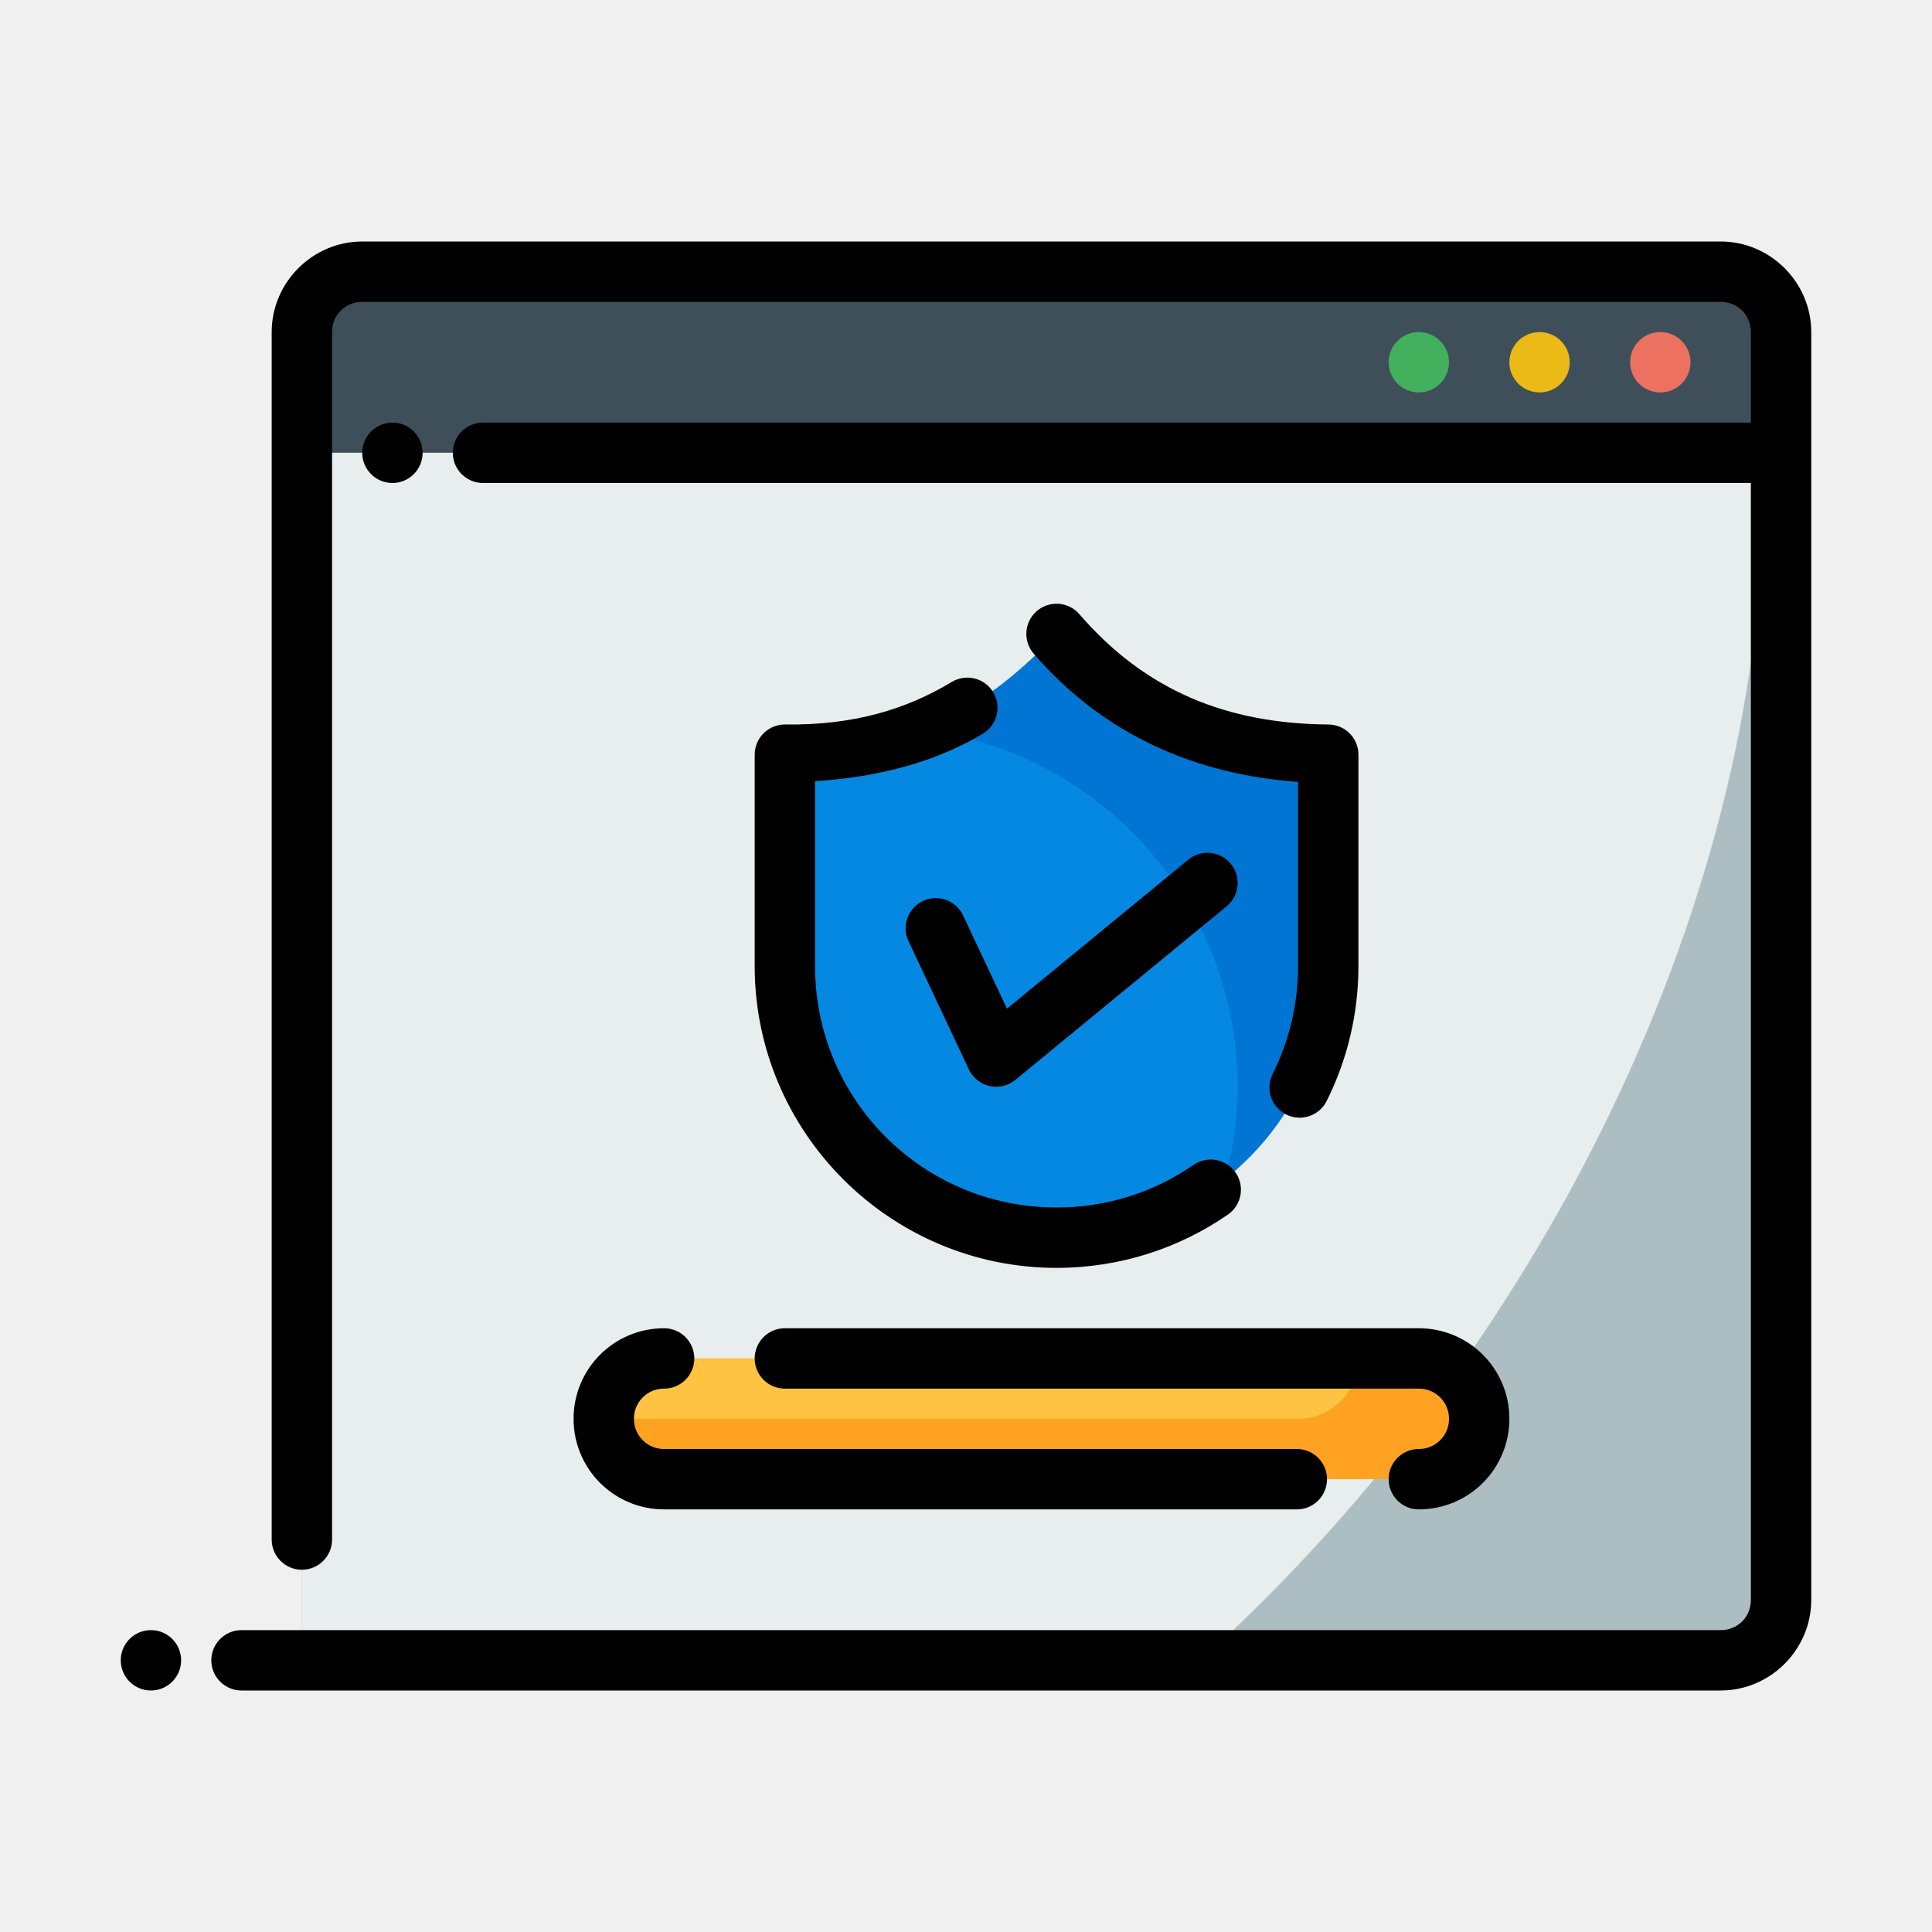
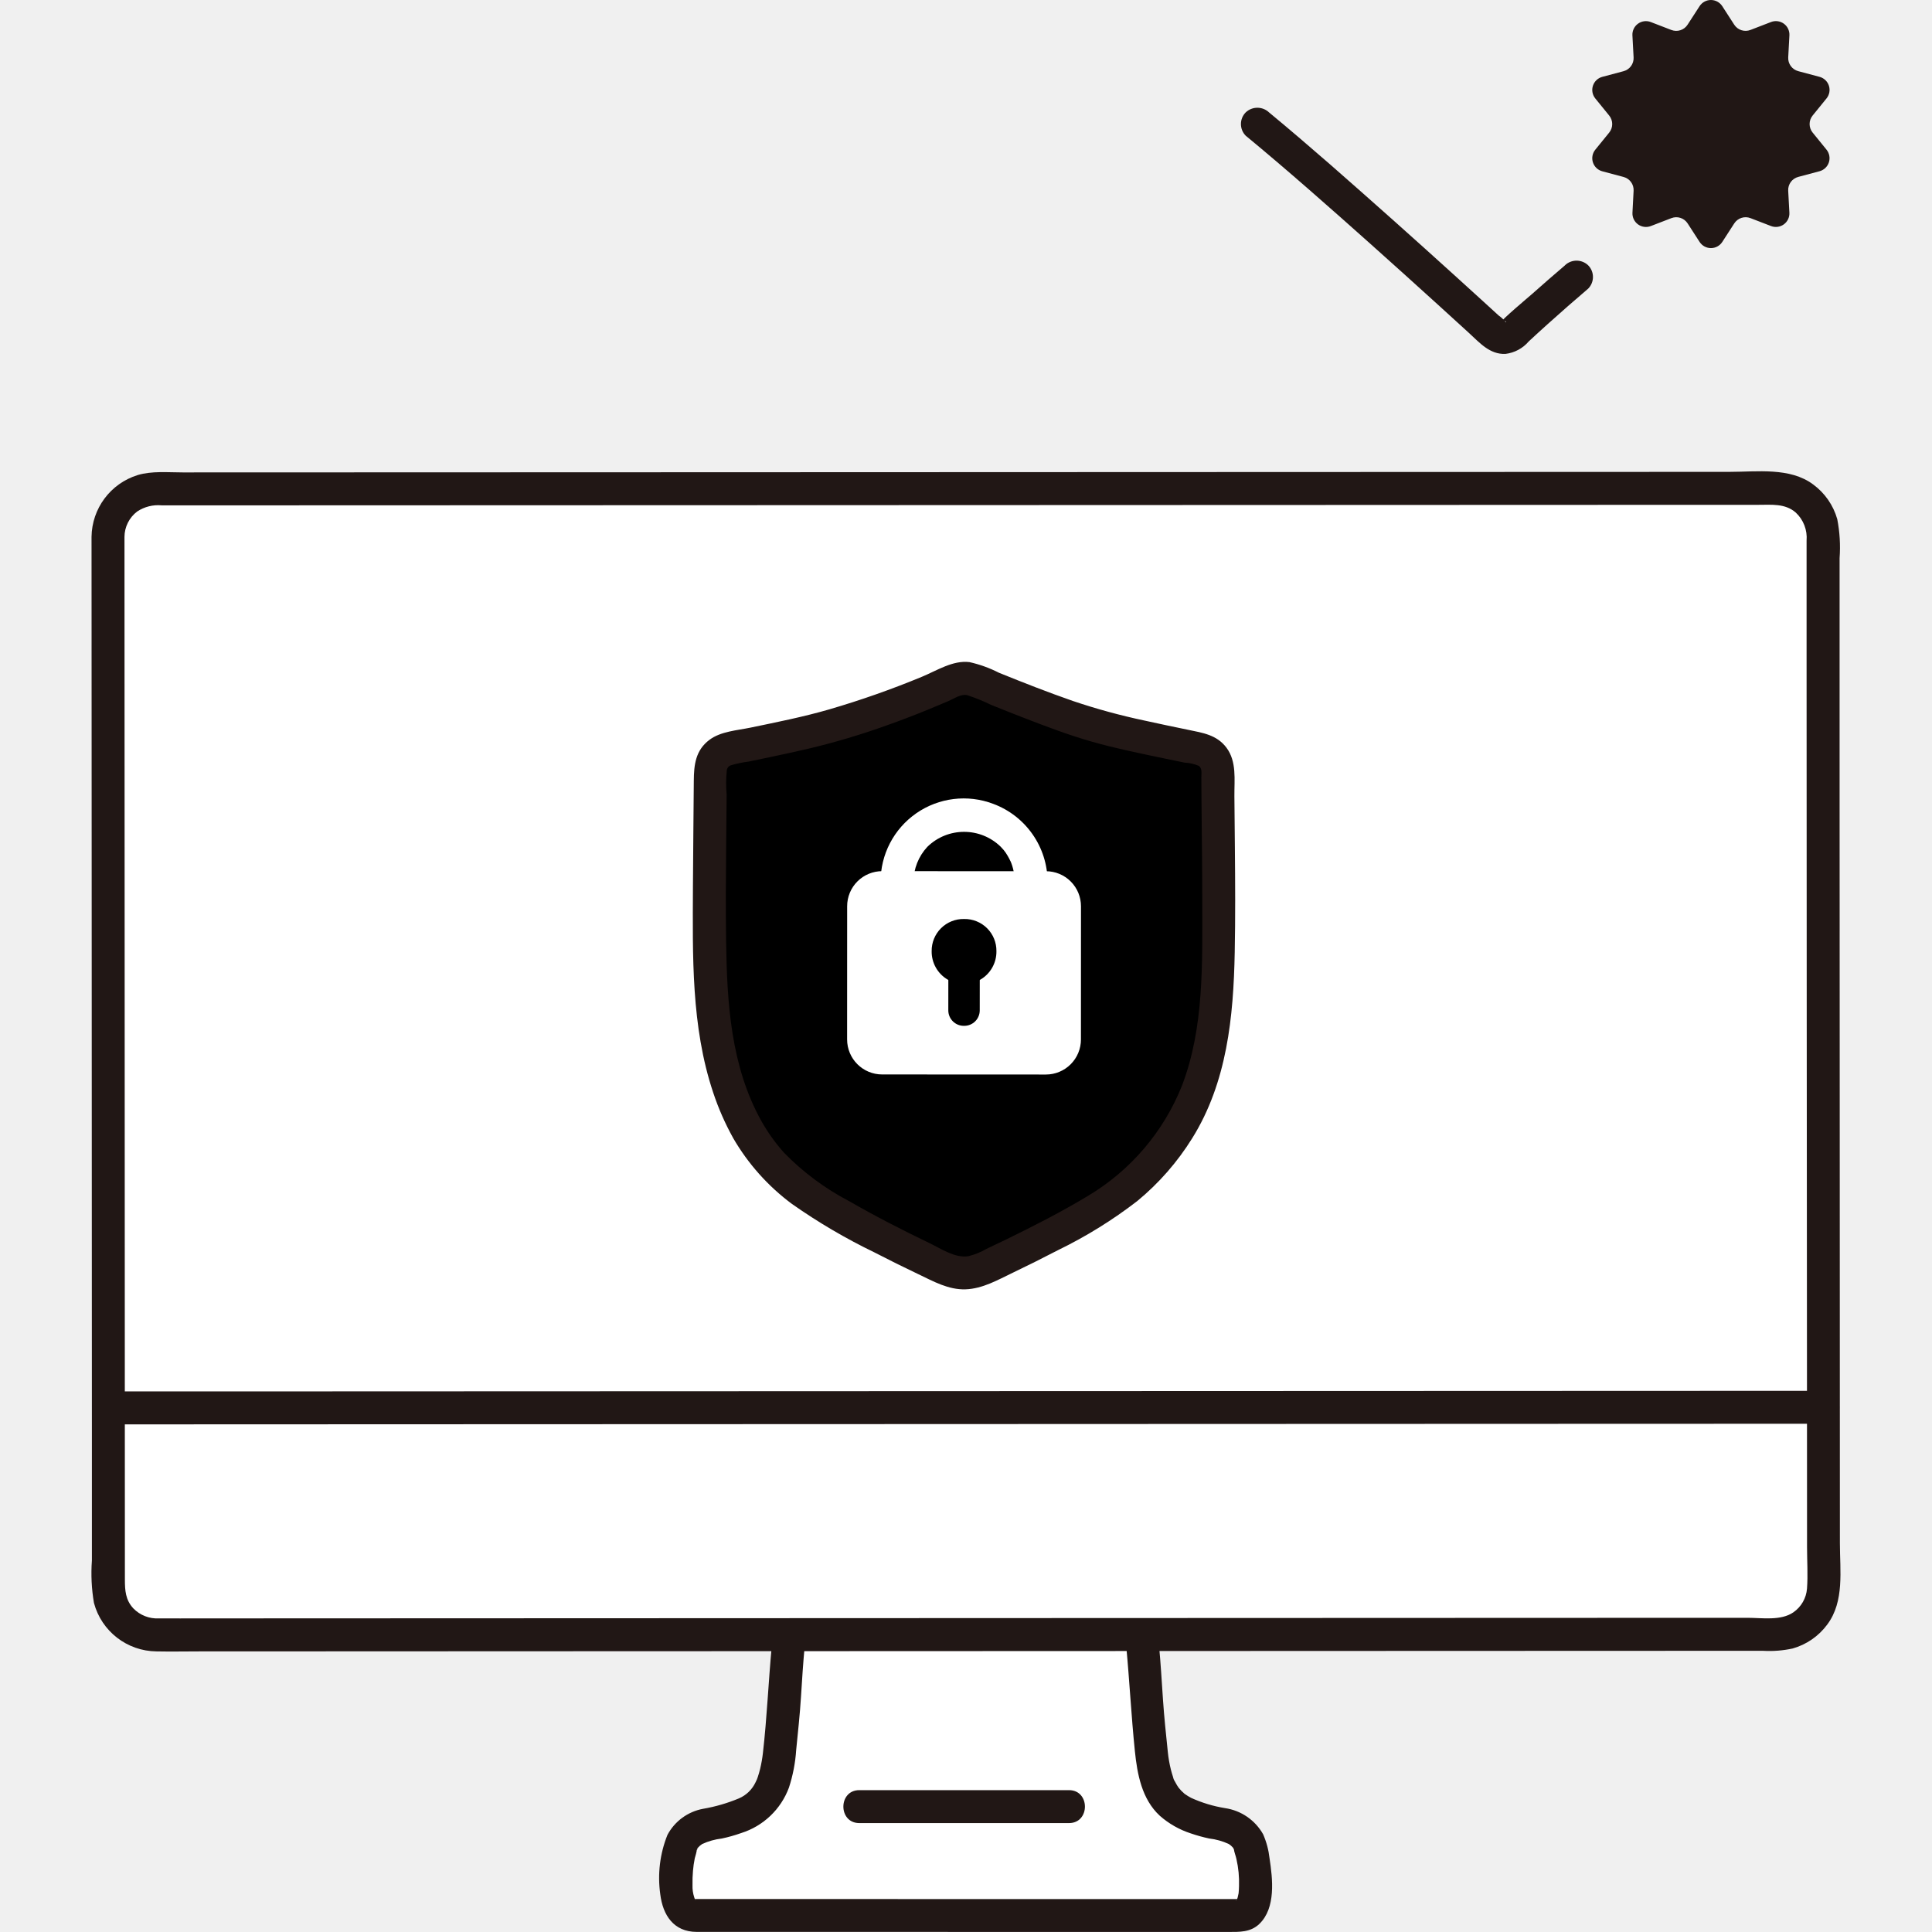
- <svg xmlns="http://www.w3.org/2000/svg" width="800px" height="800px" viewBox="0 0 64 64" id="svg5" version="1.1" xml:space="preserve">
-   <defs id="defs2" />
-   <g id="layer1" transform="translate(-96,-288)">
-     <path d="m 106,297 h 49 v 6 h -49 z" id="path26939" style="fill:#3e4f59;fill-opacity:1;fill-rule:evenodd;stroke-width:2;stroke-linecap:round;stroke-linejoin:round;stroke-miterlimit:4.1" />
-     <path d="m 106,303 h 49 v 40 h -49 z" id="path26941" style="fill:#acbec2;fill-opacity:1;fill-rule:evenodd;stroke-width:2;stroke-linecap:round;stroke-linejoin:round;stroke-miterlimit:4.1" />
-     <path d="m 106,303 v 40 h 29.77 a 28.484,41.393 35.599 0 0 18.625,-40 z" id="path26943" style="fill:#e8edee;fill-opacity:1;fill-rule:evenodd;stroke:none;stroke-width:2;stroke-linecap:round;stroke-linejoin:round;stroke-miterlimit:4.1" />
-     <path d="m 108,296 c -1.645,0 -3,1.355 -3,3 v 40 c 0,0.552 0.448,1 1,1 0.552,0 1,-0.448 1,-1 v -40 c 0,-0.564 0.436,-1 1,-1 h 45 c 0.564,0 1,0.436 1,1 v 3 h -42 c -0.552,0 -1,0.448 -1,1 0,0.552 0.448,1 1,1 h 42 v 37 c 0,0.564 -0.436,1 -1,1 h -49 c -0.552,0 -1,0.448 -1,1 0,0.552 0.448,1 1,1 h 49 c 1.645,0 3,-1.355 3,-3 0,-14 0,-28 0,-42 0,-1.645 -1.355,-3 -3,-3 z" id="path26945" style="color:#000000;fill:#000000;fill-rule:evenodd;stroke-linecap:round;stroke-linejoin:round;stroke-miterlimit:4.1" />
-     <path d="m 151,299 c -0.552,0 -1,0.448 -1,1 0,0.552 0.448,1 1,1 0.552,0 1,-0.448 1,-1 0,-0.552 -0.448,-1 -1,-1 z" id="path26947" style="color:#000000;fill:#ed7161;fill-opacity:1;fill-rule:evenodd;stroke-linecap:round;stroke-linejoin:round;stroke-miterlimit:4.1;-inkscape-stroke:none" />
-     <path d="m 147,299 c -0.552,0 -1,0.448 -1,1 0,0.552 0.448,1 1,1 0.552,0 1,-0.448 1,-1 0,-0.552 -0.448,-1 -1,-1 z" id="path26949" style="color:#000000;fill:#ecba16;fill-opacity:1;fill-rule:evenodd;stroke-linecap:round;stroke-linejoin:round;stroke-miterlimit:4.1;-inkscape-stroke:none" />
-     <path d="m 143,299 c -0.552,0 -1,0.448 -1,1 0,0.552 0.448,1 1,1 0.552,0 1,-0.448 1,-1 0,-0.552 -0.448,-1 -1,-1 z" id="path26951" style="color:#000000;fill:#42b05c;fill-opacity:1;fill-rule:evenodd;stroke-linecap:round;stroke-linejoin:round;stroke-miterlimit:4.1;-inkscape-stroke:none" />
-     <path d="m 101,342 a 1,1 0 0 0 -1,1 1,1 0 0 0 1,1 1,1 0 0 0 1,-1 1,1 0 0 0 -1,-1 z" id="path26953" style="color:#000000;fill:#000000;fill-rule:evenodd;stroke-linecap:round;stroke-linejoin:round;stroke-miterlimit:4.1;-inkscape-stroke:none" />
-     <path d="m 109,302 c -0.552,0 -1,0.448 -1,1 0,0.552 0.448,1 1,1 0.552,0 1,-0.448 1,-1 0,-0.552 -0.448,-1 -1,-1 z" id="path26955" style="color:#000000;fill:#000000;fill-rule:evenodd;stroke-linecap:round;stroke-linejoin:round;stroke-miterlimit:4.1;-inkscape-stroke:none" />
-     <path d="m 122,313 c 4.142,0.052 6.813,-1.681 9,-4 2.387,2.764 5.44,3.973 9,4 V 320 c 0,4.971 -4.029,9 -9,9 -4.971,0 -9,-4.029 -9,-9 z" id="rect2124" style="fill:#0075d3;fill-opacity:1;fill-rule:evenodd;stroke:none;stroke-width:2;stroke-linecap:round;stroke-linejoin:round;stroke-miterlimit:4.1" />
-     <path d="M 126.59,312.176 C 125.278,312.715 123.775,313.022 122,313 v 7 c 0,4.971 4.029,9 9,9 2.11,0 4.049,-0.727 5.584,-1.943 A 11.924,11.924 0 0 0 137,324 11.924,11.924 0 0 0 126.59,312.176 Z" id="path13285" style="fill:#0588e2;fill-opacity:1;fill-rule:evenodd;stroke-width:2;stroke-linecap:round;stroke-linejoin:round;stroke-miterlimit:4.1" />
-     <path d="m 135.365,316.477 -6.008,4.936 -1.453,-3.088 a 1,1 0 0 0 -1.33,-0.479 1,1 0 0 0 -0.479,1.33 l 2,4.25 a 1,1 0 0 0 1.539,0.348 l 7,-5.75 a 1,1 0 0 0 0.139,-1.408 1,1 0 0 0 -1.408,-0.139 z" id="path32473" style="color:#000000;fill:#000000;fill-rule:evenodd;stroke-linecap:round;stroke-linejoin:round;stroke-miterlimit:4.1;-inkscape-stroke:none" />
-     <path d="m 118,333 h 25 c 1.108,0 2,0.892 2,2 0,1.108 -0.892,2 -2,2 h -25 c -1.108,0 -2,-0.892 -2,-2 0,-1.108 0.892,-2 2,-2 z" id="rect2092" style="fill:#ffa221;fill-opacity:1;fill-rule:evenodd;stroke:none;stroke-width:2;stroke-linecap:round;stroke-linejoin:round;stroke-miterlimit:4.1" />
-     <path d="m 118,333 c -1.108,0 -2,0.892 -2,2 h 23 c 1.108,0 2,-0.892 2,-2 z" id="path13457" style="fill:#ffc343;fill-opacity:1;fill-rule:evenodd;stroke:none;stroke-width:2;stroke-linecap:round;stroke-linejoin:round;stroke-miterlimit:4.1" />
-     <path d="m 138.959,337 h -20.959 c -1.108,0 -2,-0.892 -2,-2 0,-1.108 0.892,-2 2,-2 M 122,333 h 21 c 1.108,0 2,0.892 2,2 0,1.108 -0.892,2 -2,2" id="path17681" style="fill:none;fill-rule:evenodd;stroke:#000000;stroke-width:2;stroke-linecap:round;stroke-linejoin:round;stroke-miterlimit:4.1;stroke-opacity:1" />
-     <path d="m 130.346,308.242 a 1,1 0 0 0 -0.104,1.412 c 2.337,2.706 5.382,4.004 8.758,4.248 V 320 c 0,1.289 -0.303,2.5 -0.842,3.576 a 1,1 0 0 0 0.445,1.342 1,1 0 0 0 1.344,-0.445 C 140.621,323.127 141,321.604 141,320 v -7 a 1,1 0 0 0 -0.992,-1 c -3.338,-0.026 -6.047,-1.101 -8.252,-3.654 a 1,1 0 0 0 -1.41,-0.104 z m -2.816,2.348 c -1.486,0.894 -3.22,1.439 -5.518,1.41 A 1,1 0 0 0 121,313 v 7 c 0,5.511 4.489,10 10,10 2.102,0 4.062,-0.651 5.674,-1.764 a 1,1 0 0 0 0.256,-1.393 1,1 0 0 0 -1.393,-0.254 C 134.247,327.48 132.69,328 131,328 c -4.43,0 -8,-3.57 -8,-8 v -6.123 c 2.153,-0.134 4.032,-0.654 5.561,-1.574 a 1,1 0 0 0 0.34,-1.373 1,1 0 0 0 -1.371,-0.34 z" id="path18430" style="color:#000000;fill:#000000;fill-rule:evenodd;stroke-linecap:round;stroke-linejoin:round;stroke-miterlimit:4.1;-inkscape-stroke:none" />
+ <svg xmlns="http://www.w3.org/2000/svg" viewBox="-13.34 0 281.561 281.561" fill="#000000">
+   <g id="SVGRepo_bgCarrier" stroke-width="0" />
+   <g id="SVGRepo_tracerCarrier" stroke-linecap="round" stroke-linejoin="round" />
+   <g id="SVGRepo_iconCarrier">
+     <defs>
+       <style>.a{fill:#ffffff;}.b{fill:#FFF;}.c{fill:#211715;}.d{fill:#000;}</style>
+     </defs>
+     <path class="a" d="M95.922,279.146H87.715c-3.885,0-2.31-9.21-1.666-10.6s1.919-2.289,4.125-2.708c7.644-1.455,9.537-4,10.172-11.311.272-3.135.553-5.08.707-8.2.108-2.181.3-4.635.651-8.093l51.325-.02c.347,3.469.543,5.928.651,8.113.154,3.123.436,5.068.708,8.2.634,7.313,2.527,9.856,10.171,11.311,2.207.419,3.481,1.314,4.125,2.708s2.35,10.62-1.427,10.62Z" />
+     <path class="a" d="M248.2,71.768a7,7,0,0,1,4.144,6.391c.013,33.76.033,83.9.05,126.929-6.564,0-219.592.081-249.946.091q0-3.472,0-7.018C2.432,156.8,2.414,110.206,2.4,78.249a6.993,6.993,0,0,1,6.991-7c45.586-.014,201.048-.072,235.956-.085A6.974,6.974,0,0,1,248.2,71.768Z" />
+     <path class="b" d="M7.185,237.887a6.994,6.994,0,0,1-4.724-6.618c0-8.231-.006-17-.01-26.089,3.94,0,242.949-.092,249.947-.092,0,9.085.006,17.854.009,26.086a6.99,6.99,0,0,1-6.991,7c-48.039.016-187.11.07-235.96.09A6.965,6.965,0,0,1,7.185,237.887Z" />
+     <path class="c" d="M2.451,207.58l7.432,0,18.254-.007,26.579-.01,32.107-.012,35.112-.013,35.515-.014,33.428-.012,28.494-.011,21.079-.007,11.065,0h.882c3.088,0,3.093-4.8,0-4.8l-8.24,0-18.886.007-27.04.01-32.389.012-35.221.013-35.449.014-33.187.012-28.077.011-20.489.007-10.3,0h-.67c-3.088,0-3.093,4.8,0,4.8Z" />
+     <path class="c" d="M150.786,239.832c.483,5.117.742,10.247,1.265,15.362.345,3.372,1.017,7.007,3.625,9.419a12.784,12.784,0,0,0,4.522,2.577,22.736,22.736,0,0,0,2.686.745,9.308,9.308,0,0,1,2.85.8,2.73,2.73,0,0,1,.606.522c.109.154.164.348.272.5-.034-.048-.17-.62-.138-.307.049.479.279.994.377,1.472a15.286,15.286,0,0,1,.377,3.95c-.007.358-.024.716-.064,1.072-.044.4.068-.343-.01.032-.036.175-.079.347-.116.521a3.192,3.192,0,0,1-.119.386c.17-.479.047-.151.015-.054l-.089.155c-.123.183-.128.193-.015.032-.017-.043-.061-.048.19-.182-.346.185.749-.045.206-.068-.047,0-.1,0-.143,0-.171,0-.342,0-.513,0h-3.519l-13.7,0-37.889-.008-15.867,0h-7.01c-.193,0-.386,0-.579,0-.081,0-.164,0-.245,0-.382.015-.019.076.155.068-.083,0,.443.258.092.071-.451-.242.3.11,0,0-.072-.026-.276-.572-.049-.022a2.858,2.858,0,0,1-.13-.385,5.031,5.031,0,0,1-.245-1.745,18.725,18.725,0,0,1,.068-2.105c.012-.143.142-1.193.079-.771q.078-.523.179-1.042a13.431,13.431,0,0,0,.345-1.372c.014-.176.361-.4-.139.307.108-.152.162-.344.271-.5a2.9,2.9,0,0,1,.607-.522,9.356,9.356,0,0,1,2.85-.8,22.166,22.166,0,0,0,2.816-.793,10.91,10.91,0,0,0,6.978-6.634,22.347,22.347,0,0,0,1.055-5.481c.254-2.582.541-5.168.7-7.758.154-2.483.313-4.96.546-7.437a2.417,2.417,0,0,0-2.4-2.4,2.452,2.452,0,0,0-2.4,2.4c-.493,5.226-.7,10.47-1.3,15.687a19.217,19.217,0,0,1-.4,2.262c-.1.414-.222.819-.354,1.223-.049.151-.106.305-.166.451.167-.4-.128.245-.139.265a4.743,4.743,0,0,1-2.424,2.361,24.17,24.17,0,0,1-5.235,1.522,7.405,7.405,0,0,0-5.189,3.8,16.836,16.836,0,0,0-1.049,8.638c.373,3.075,1.964,5.49,5.3,5.5,1.3,0,2.6,0,3.906,0l14.4,0,39.193.008,15.355,0h4.625c1.615,0,3.232.062,4.512-1.154,2.451-2.329,1.961-6.589,1.5-9.6a12.01,12.01,0,0,0-.932-3.481,7.637,7.637,0,0,0-5.559-3.812,19.343,19.343,0,0,1-4.938-1.495,8.911,8.911,0,0,1-.9-.552c-.39-.276-.12-.1-.045-.034-.166-.14-.327-.288-.48-.444-.107-.108-.579-.694-.319-.337a8.2,8.2,0,0,1-.625-1.037,1.628,1.628,0,0,1-.255-.615c-.117-.363-.229-.725-.322-1.1a18.187,18.187,0,0,1-.445-2.553c-.261-2.54-.534-5.088-.707-7.637-.179-2.632-.328-5.26-.576-7.887a2.466,2.466,0,0,0-2.4-2.4,2.418,2.418,0,0,0-2.4,2.4Z" />
+     <path class="c" d="M111.889,265.688h30.565c3.089,0,3.094-4.8,0-4.8H111.889c-3.089,0-3.094,4.8,0,4.8Z" />
+     <path class="c" d="M0,78.249Q.01,102.334.02,126.421q.01,27.481.022,54.963.006,13.5.011,27,0,6.423,0,12.846l0,6.194a25.636,25.636,0,0,0,.3,6.186,9.523,9.523,0,0,0,9.1,7.057c2.065.043,4.137,0,6.2,0l14.675-.006,36.541-.015,42.552-.016,44.264-.017,41.681-.016,34.8-.013,13.478,0a15.92,15.92,0,0,0,4.263-.339,9.477,9.477,0,0,0,5.061-3.508c2.51-3.366,1.831-7.876,1.83-11.825l-.021-53.27q-.011-27.237-.022-54.473L254.753,92.5q0-5.577,0-11.152a21.542,21.542,0,0,0-.339-5.69A9.483,9.483,0,0,0,250.9,70.6c-3.381-2.523-8.162-1.834-12.168-1.833l-11.552.005-30.894.011-38.016.014-41.223.015-40.515.015-35.891.012-27.353.009c-2.14,0-4.49-.234-6.555.384A9.555,9.555,0,0,0,0,78.249c-.075,3.09,4.726,3.089,4.8,0A4.684,4.684,0,0,1,6.659,74.54a5.53,5.53,0,0,1,3.55-.894h5.284l12.7,0,32.178-.011,38.242-.013,40.764-.015,39.264-.014,34.223-.013,25.559-.009,4.512,0c1.9,0,3.877-.224,5.424,1.121a5.015,5.015,0,0,1,1.584,4.106l0,5.179q0,5.595,0,11.19.009,25.431.02,50.86L250,200.241q0,12.61.01,25.221c0,2,.143,4.064-.006,6.061a4.633,4.633,0,0,1-1.985,3.449c-1.83,1.263-4.553.8-6.676.8l-30.113.01-38.488.015-42.976.016-43.063.017-39.252.015-31.385.013c-2.084,0-4.169.012-6.253,0A4.833,4.833,0,0,1,6.093,234.4c-1.146-1.229-1.232-2.629-1.232-4.226q0-12.495-.01-24.991L4.83,151.355,4.809,99.779q0-10.765-.008-21.53C4.8,75.16,0,75.155,0,78.249Z" />
+     <path class="d" d="M95.574,164.632a33.671,33.671,0,0,1-2.666-6.045,55.729,55.729,0,0,1-2.7-15.875c-.335-10.337-.068-19.914-.03-30.4a3.218,3.218,0,0,1,2.567-3.153c5-1.017,12.02-2.461,15.542-3.5a139.006,139.006,0,0,0,17.642-6.546,3.214,3.214,0,0,1,2.544-.041c3.256,1.355,12.026,4.951,17.553,6.587,3.522,1.042,10.54,2.486,15.542,3.5a3.218,3.218,0,0,1,2.567,3.153c.038,10.483.305,20.06-.03,30.4a58.015,58.015,0,0,1-1.667,12.328,35.033,35.033,0,0,1-16.378,21.532c-5.132,3.016-11.007,5.936-16.2,8.333a6.439,6.439,0,0,1-5.414,0,173.388,173.388,0,0,1-19.119-10.115A28.575,28.575,0,0,1,95.574,164.632Z" />
+     <path class="c" d="M97.646,163.421c-4.5-8.035-5.04-17.307-5.167-26.3-.066-4.693-.035-9.387.01-14.08.023-2.42.05-4.839.068-7.259a18.035,18.035,0,0,1,.02-3.463.883.883,0,0,1,.636-.8,16.031,16.031,0,0,1,2.557-.532q1.575-.323,3.149-.654c1.884-.4,3.767-.806,5.643-1.244a105.708,105.708,0,0,0,11.342-3.381q3-1.065,5.957-2.273,1.515-.618,3.018-1.265c.827-.354,1.833-1.076,2.747-.855a26.514,26.514,0,0,1,3.475,1.412q2.409.975,4.831,1.913c3.237,1.25,6.5,2.492,9.837,3.443,3.493.994,7.069,1.717,10.621,2.459q1.454.3,2.908.6a6.023,6.023,0,0,1,2.072.471c.527.386.366,1.127.369,1.7q.009,1.968.027,3.934c.041,4.71.105,9.42.105,14.13,0,8.94.3,18.32-2.943,26.809a32.865,32.865,0,0,1-13.753,16.122c-3.851,2.319-7.873,4.372-11.911,6.34q-1.415.689-2.837,1.358a10.237,10.237,0,0,1-2.633,1.066c-1.956.306-3.952-1.077-5.638-1.888-3.985-1.915-7.925-3.932-11.757-6.138a37.513,37.513,0,0,1-9.494-7.07,26.46,26.46,0,0,1-3.259-4.553c-1.545-2.674-5.7-.26-4.145,2.423a31.824,31.824,0,0,0,8.587,9.62,85.9,85.9,0,0,0,12.013,7.057q3.185,1.647,6.423,3.185c2.177,1.037,4.355,2.276,6.845,2.192s4.694-1.366,6.89-2.418q3.321-1.59,6.588-3.29a66.363,66.363,0,0,0,11.556-7.159,37.459,37.459,0,0,0,8-9.143c5.08-8.147,6.02-17.691,6.2-27.08.1-5.1.07-10.195.023-15.293-.024-2.5-.052-4.994-.071-7.492-.019-2.388.361-5.038-1.16-7.066-1.4-1.864-3.445-2.159-5.579-2.6-2.113-.434-4.224-.876-6.33-1.341a92.11,92.11,0,0,1-10.494-2.87c-3.625-1.261-7.2-2.664-10.757-4.107a18.128,18.128,0,0,0-4.288-1.548c-2.431-.3-4.773,1.248-6.956,2.147a132.265,132.265,0,0,1-13.47,4.74c-3.766,1.093-7.634,1.86-11.471,2.657-1.975.411-4.346.544-6,1.785-2.019,1.512-2.266,3.632-2.279,5.984-.028,5.142-.107,10.284-.126,15.427-.036,10.043-.277,20.346,2.95,29.991a38.718,38.718,0,0,0,2.907,6.619C95.01,168.539,99.158,166.122,97.646,163.421Z" />
+     <path class="a" d="M119.789,128.538a7.525,7.525,0,0,1,2.014-5.119,7.649,7.649,0,0,1,10.7-.014c.172.177.338.359.5.55-.233-.283.174.244.214.3a9.548,9.548,0,0,1,.506.849c0-.006.322.67.176.328a7.54,7.54,0,0,1,.631,3.1c.04,3.086,4.84,3.094,4.8,0a12.16,12.16,0,0,0-7.935-11.388,12.109,12.109,0,0,0-16.4,11.388c-.04,3.089,4.76,3.091,4.8,0Z" />
+     <path class="a" d="M110.12,132.065c0,6.165,0,13.211-.006,19.411a5.107,5.107,0,0,0,5.108,5.11c6.95,0,16.663.009,23.859.011a5.106,5.106,0,0,0,5.11-5.109c0-6.2,0-13.242.006-19.409a5.1,5.1,0,0,0-5.106-5.111l-23.86-.01A5.106,5.106,0,0,0,110.12,132.065Z" />
+     <path class="d" d="M124.868,139.817c0,4.759,0,3.058-.006,7.428a2.256,2.256,0,0,0,2.25,2.256h.069a2.254,2.254,0,0,0,2.262-2.254c0-4.373,0-2.69.006-7.421C128.908,139.826,125.559,139.817,124.868,139.817Z" />
+     <path class="d" d="M127.155,133.931a4.627,4.627,0,0,0-4.719,4.69,4.72,4.72,0,1,0,9.439,0A4.624,4.624,0,0,0,127.155,133.931Z" />
+     <path class="c" d="M250.825,16.836l2.026-2.493a1.971,1.971,0,0,0-1.023-3.147l-3.1-.826a1.97,1.97,0,0,1-1.461-2.01l.173-3.207a1.97,1.97,0,0,0-2.676-1.945l-3,1.156A1.97,1.97,0,0,1,239.4,3.6L237.656.9a1.97,1.97,0,0,0-3.308,0L232.6,3.6a1.97,1.97,0,0,1-2.363.768l-3-1.156a1.97,1.97,0,0,0-2.676,1.945l.173,3.207a1.97,1.97,0,0,1-1.461,2.01l-3.1.826a1.971,1.971,0,0,0-1.023,3.147l2.026,2.493a1.969,1.969,0,0,1,0,2.484l-2.026,2.493a1.971,1.971,0,0,0,1.023,3.147l3.1.826a1.97,1.97,0,0,1,1.461,2.01L224.567,31a1.97,1.97,0,0,0,2.676,1.945l3-1.156a1.97,1.97,0,0,1,2.363.768l1.745,2.7a1.97,1.97,0,0,0,3.308,0l1.745-2.7a1.97,1.97,0,0,1,2.363-.768l3,1.156A1.97,1.97,0,0,0,247.437,31l-.173-3.207a1.97,1.97,0,0,1,1.461-2.01l3.1-.826a1.971,1.971,0,0,0,1.023-3.147l-2.026-2.493A1.969,1.969,0,0,1,250.825,16.836Z" />
+     <path class="c" d="M214.729,38.673q-2.409,2.052-4.774,4.156c-.383.34-4.726,3.984-4.6,4.2,0-.007.566-.23.556-.224.225-.132.314.425.091.031a4.735,4.735,0,0,0-.93-.852l-2.2-2.01q-2.1-1.913-4.2-3.819-8.965-8.13-18.069-16.106c-2.972-2.589-5.962-5.158-9-7.668a2.469,2.469,0,0,0-3.4,0,2.42,2.42,0,0,0,0,3.394c6.2,5.12,12.22,10.451,18.216,15.8q4.89,4.367,9.741,8.775,2.283,2.073,4.56,4.155c1.559,1.425,3.036,3.169,5.332,3.072a5.274,5.274,0,0,0,3.4-1.821q1.371-1.276,2.764-2.526,2.917-2.623,5.9-5.167a2.42,2.42,0,0,0,0-3.394,2.449,2.449,0,0,0-3.394,0Z" />
  </g>
</svg>
